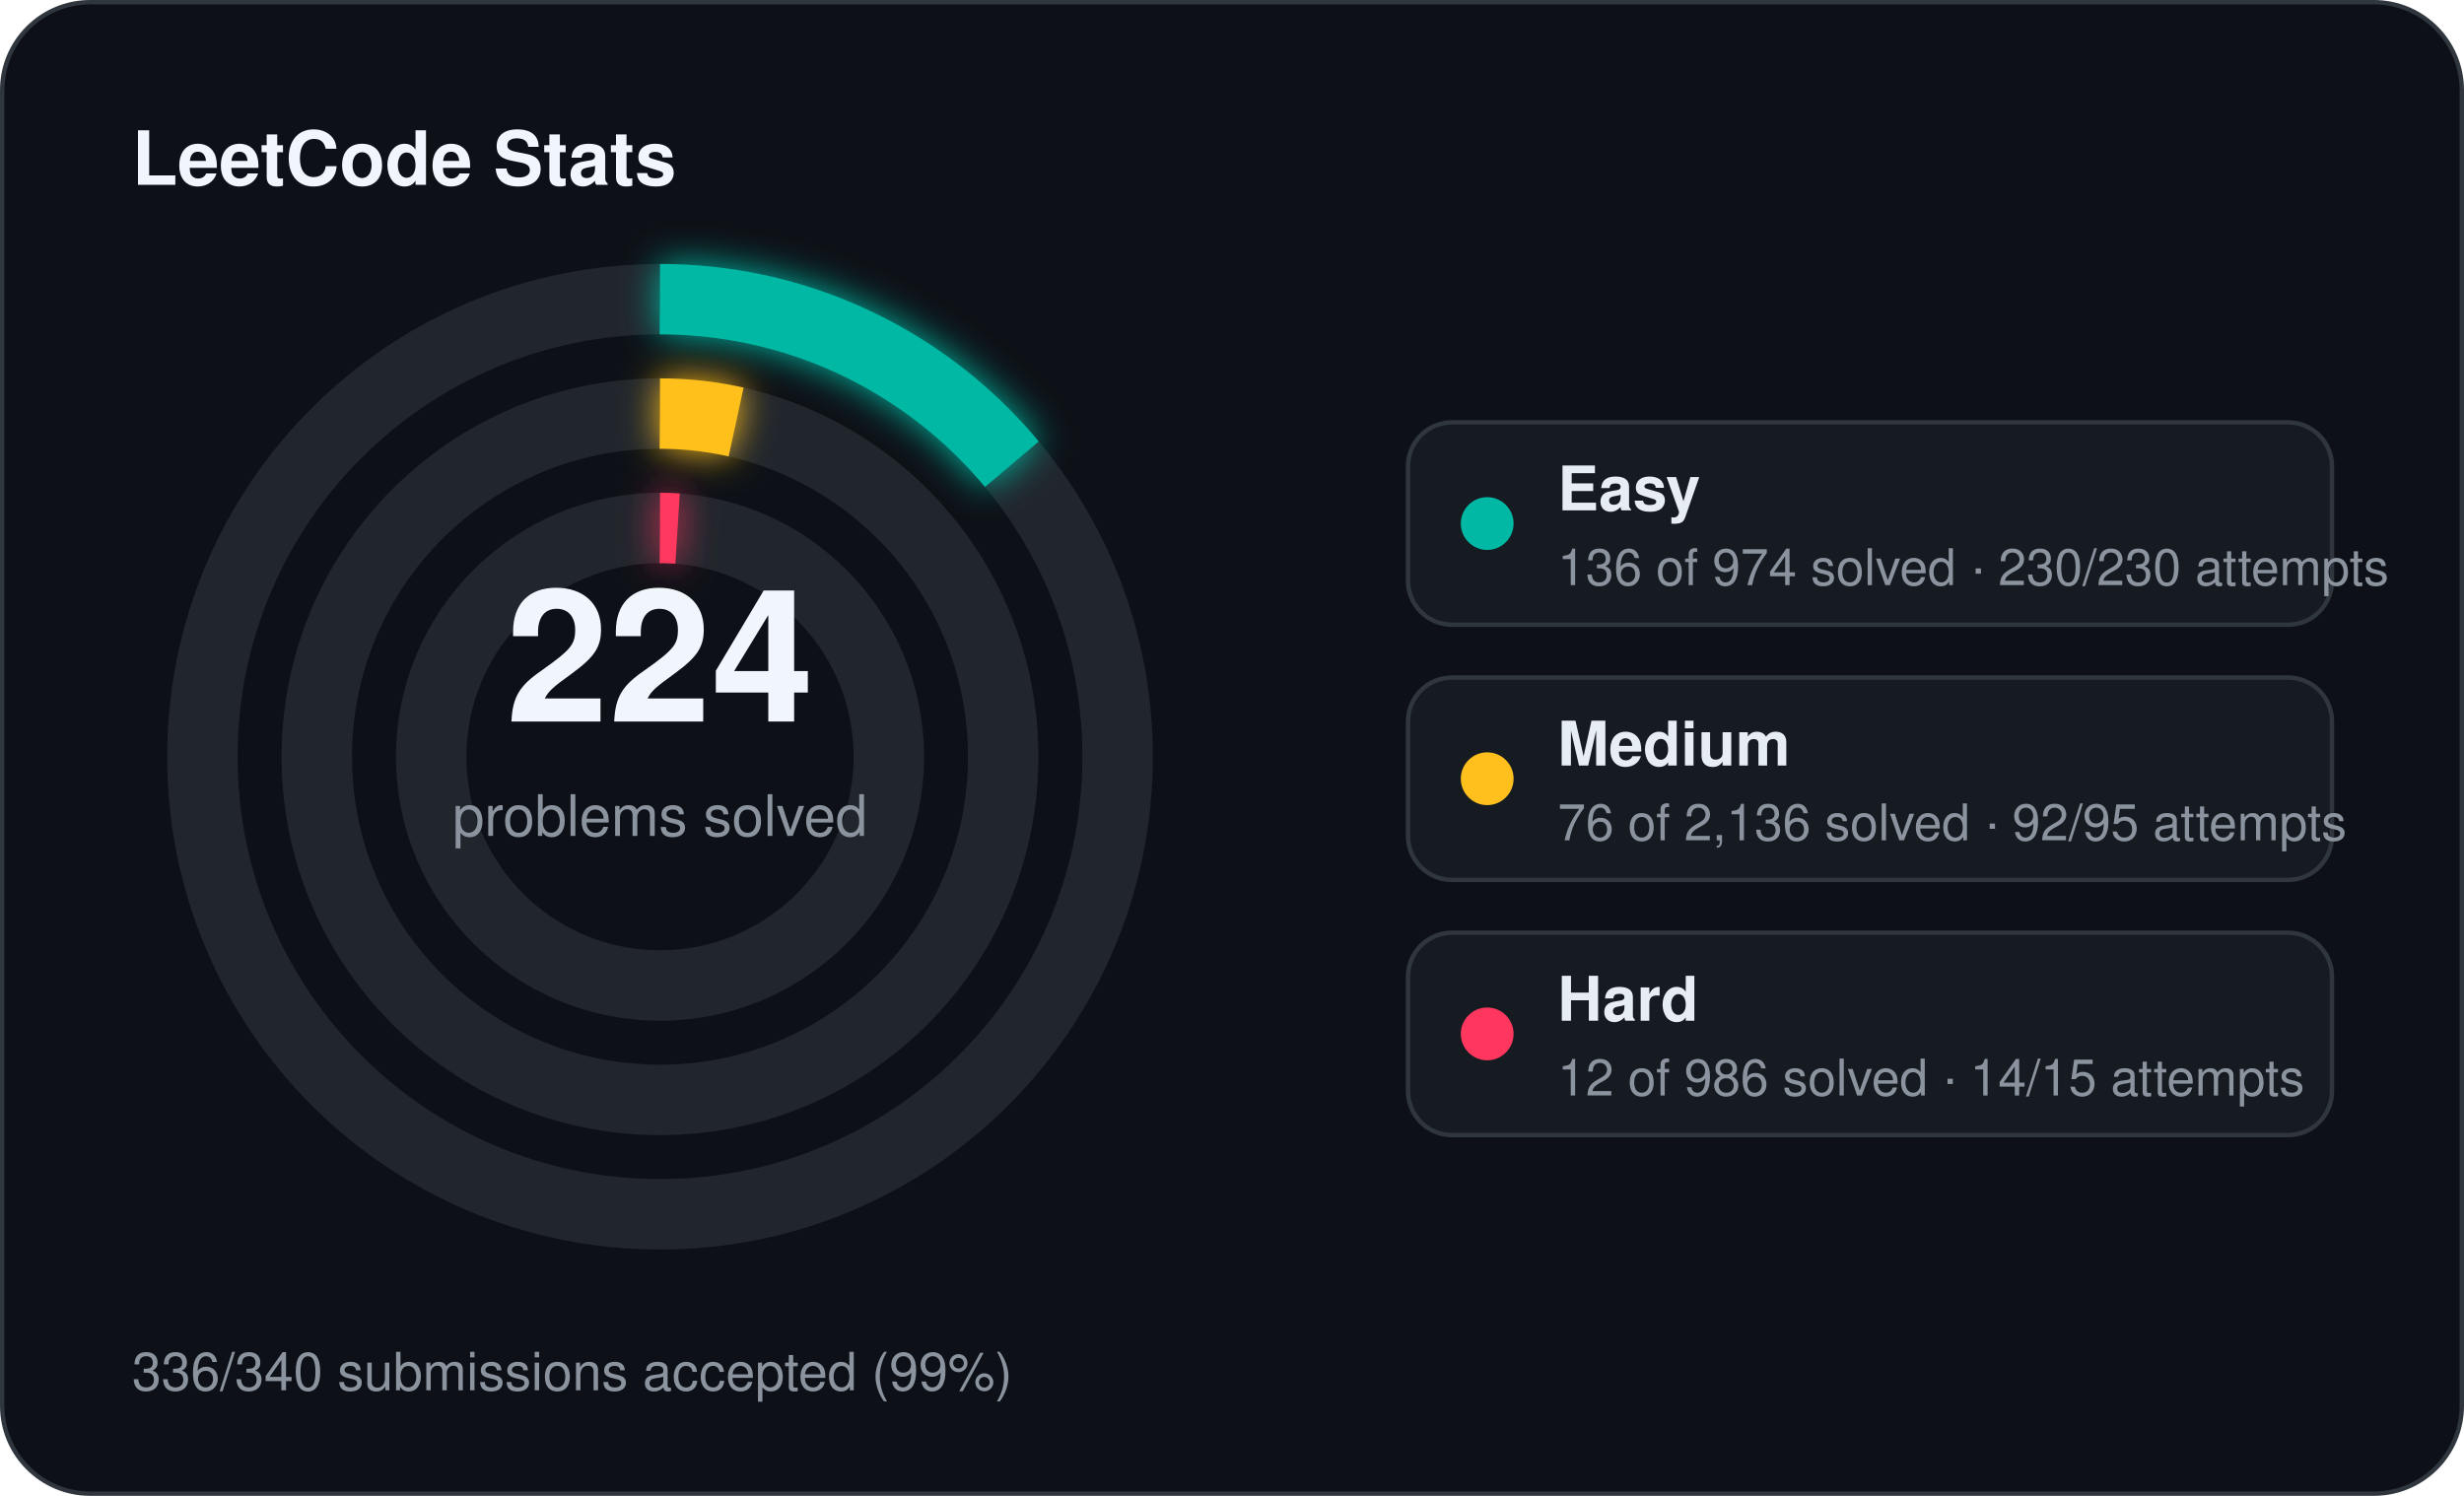
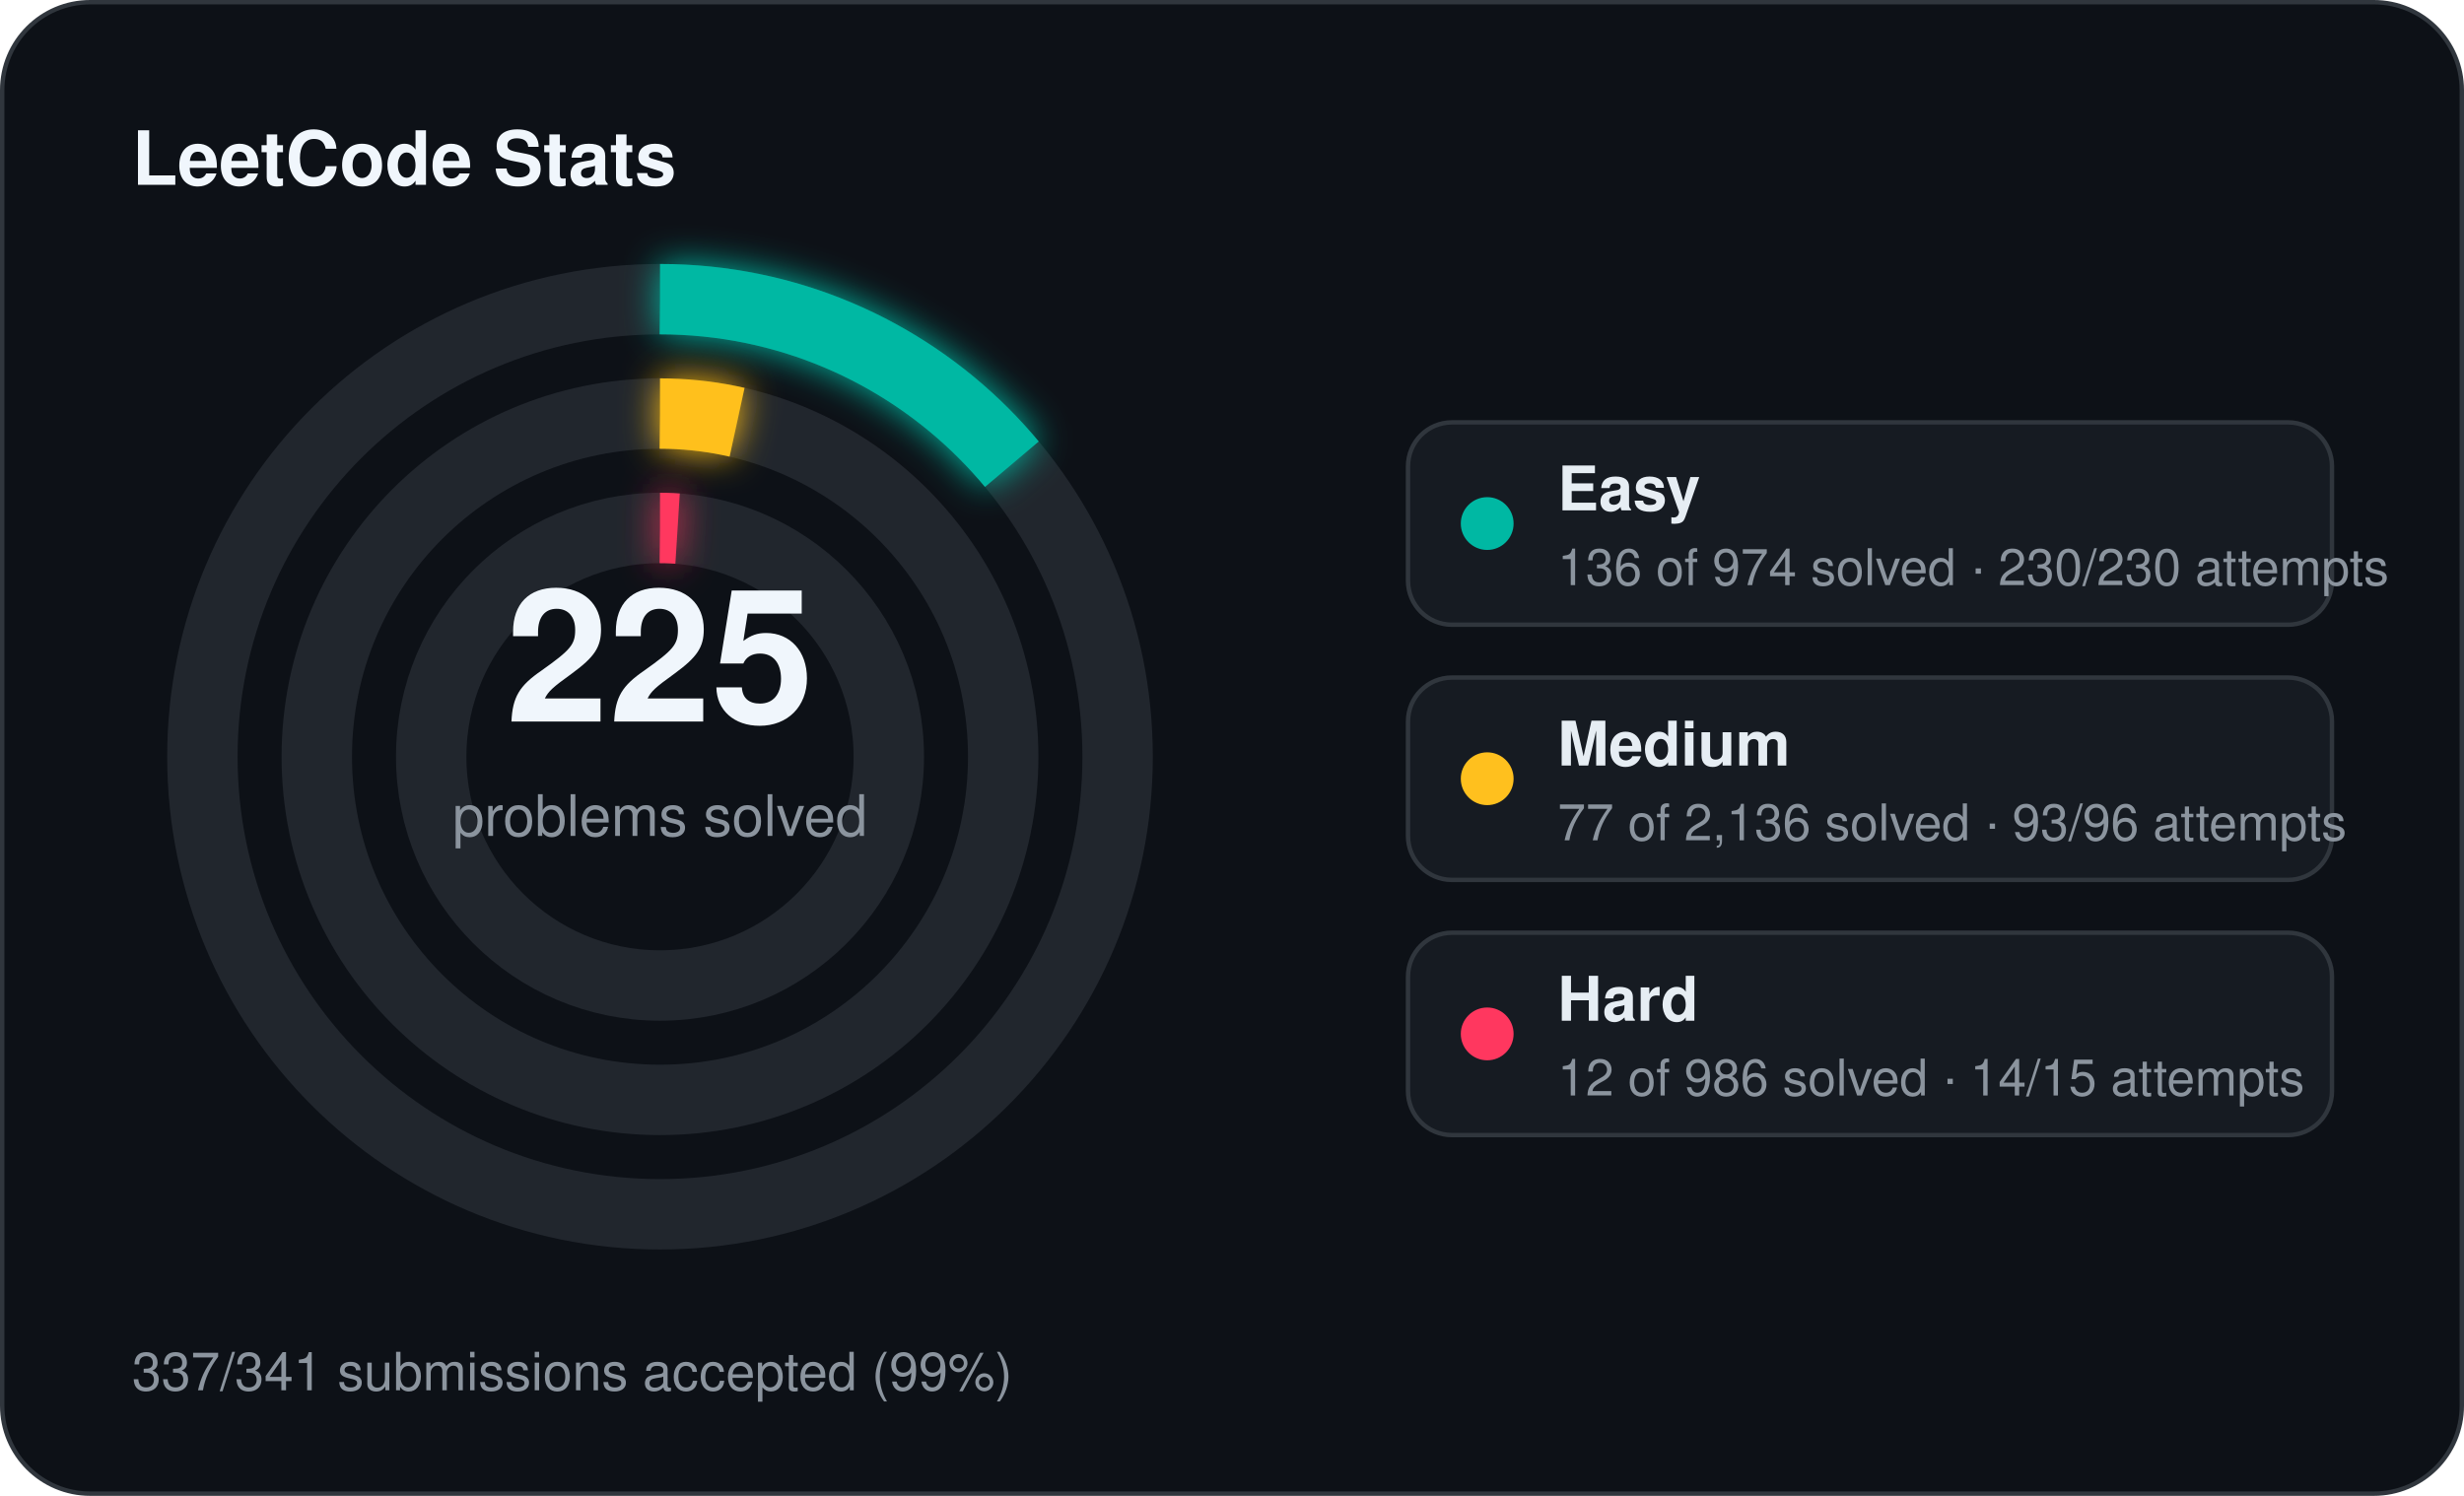
<svg xmlns="http://www.w3.org/2000/svg" width="560" height="340" viewBox="0 0 560 340">
  <defs>
    <filter id="stats-glow" x="-60%" y="-60%" width="220%" height="220%">
      <feGaussianBlur stdDeviation="4" result="blur" />
      <feMerge>
        <feMergeNode in="blur" />
        <feMergeNode in="SourceGraphic" />
      </feMerge>
    </filter>
  </defs>
  <rect x="0.5" y="0.5" width="559" height="339" rx="20" fill="#0d1117" stroke="#30363d" stroke-width="1" />
  <text x="30" y="42" fill="#f0f6fc" font-family="Segoe UI, Helvetica, Arial, sans-serif" font-size="17" font-weight="700">LeetCode Stats</text>
  <circle cx="150" cy="172" r="104" fill="none" stroke="#21262d" stroke-width="16" />
  <circle cx="150" cy="172" r="104" fill="none" stroke="#00b8a3" stroke-width="16" stroke-linecap="butt" stroke-dasharray="91.24 653.45" transform="rotate(-90 150 172)" filter="url(#stats-glow)" />
  <circle cx="150" cy="172" r="78" fill="none" stroke="#21262d" stroke-width="16" />
-   <circle cx="150" cy="172" r="78" fill="none" stroke="#ffc01e" stroke-width="16" stroke-linecap="butt" stroke-dasharray="17.44 490.09" transform="rotate(-90 150 172)" filter="url(#stats-glow)" />
+   <circle cx="150" cy="172" r="78" fill="none" stroke="#ffc01e" stroke-width="16" stroke-linecap="butt" stroke-dasharray="17.67 490.09" transform="rotate(-90 150 172)" filter="url(#stats-glow)" />
  <circle cx="150" cy="172" r="52" fill="none" stroke="#21262d" stroke-width="16" />
  <circle cx="150" cy="172" r="52" fill="none" stroke="#ff375f" stroke-width="16" stroke-linecap="butt" stroke-dasharray="4.00 326.73" transform="rotate(-90 150 172)" filter="url(#stats-glow)" />
-   <text x="150" y="164" text-anchor="middle" fill="#f0f6fc" font-family="Segoe UI, Helvetica, Arial, sans-serif" font-size="42" font-weight="700">224</text>
+   <text x="150" y="164" text-anchor="middle" fill="#f0f6fc" font-family="Segoe UI, Helvetica, Arial, sans-serif" font-size="42" font-weight="700">225</text>
  <text x="150" y="190" text-anchor="middle" fill="#8b949e" font-family="Segoe UI, Helvetica, Arial, sans-serif" font-size="13">problems solved</text>
  <rect x="320" y="96" width="210" height="46" rx="10" fill="#161b22" stroke="#30363d" stroke-width="1" />
  <circle cx="338" cy="119" r="6" fill="#00b8a3" />
  <text x="354" y="116" fill="#e6edf3" font-family="Segoe UI, Helvetica, Arial, sans-serif" font-size="14" font-weight="600">Easy</text>
  <text x="354" y="133" fill="#8b949e" font-family="Segoe UI, Helvetica, Arial, sans-serif" font-size="11.5">136 of 974 solved · 230/230 attempts</text>
  <rect x="320" y="154" width="210" height="46" rx="10" fill="#161b22" stroke="#30363d" stroke-width="1" />
  <circle cx="338" cy="177" r="6" fill="#ffc01e" />
  <text x="354" y="174" fill="#e6edf3" font-family="Segoe UI, Helvetica, Arial, sans-serif" font-size="14" font-weight="600">Medium</text>
-   <text x="354" y="191" fill="#8b949e" font-family="Segoe UI, Helvetica, Arial, sans-serif" font-size="11.5">76 of 2,136 solved · 92/95 attempts</text>
+   <text x="354" y="191" fill="#8b949e" font-family="Segoe UI, Helvetica, Arial, sans-serif" font-size="11.5">77 of 2,136 solved · 93/96 attempts</text>
  <rect x="320" y="212" width="210" height="46" rx="10" fill="#161b22" stroke="#30363d" stroke-width="1" />
  <circle cx="338" cy="235" r="6" fill="#ff375f" />
  <text x="354" y="232" fill="#e6edf3" font-family="Segoe UI, Helvetica, Arial, sans-serif" font-size="14" font-weight="600">Hard</text>
  <text x="354" y="249" fill="#8b949e" font-family="Segoe UI, Helvetica, Arial, sans-serif" font-size="11.5">12 of 986 solved · 14/15 attempts</text>
-   <text x="30" y="316" fill="#8b949e" font-family="Segoe UI, Helvetica, Arial, sans-serif" font-size="12">336/340 submissions accepted (99%)</text>
+   <text x="30" y="316" fill="#8b949e" font-family="Segoe UI, Helvetica, Arial, sans-serif" font-size="12">337/341 submissions accepted (99%)</text>
</svg>
